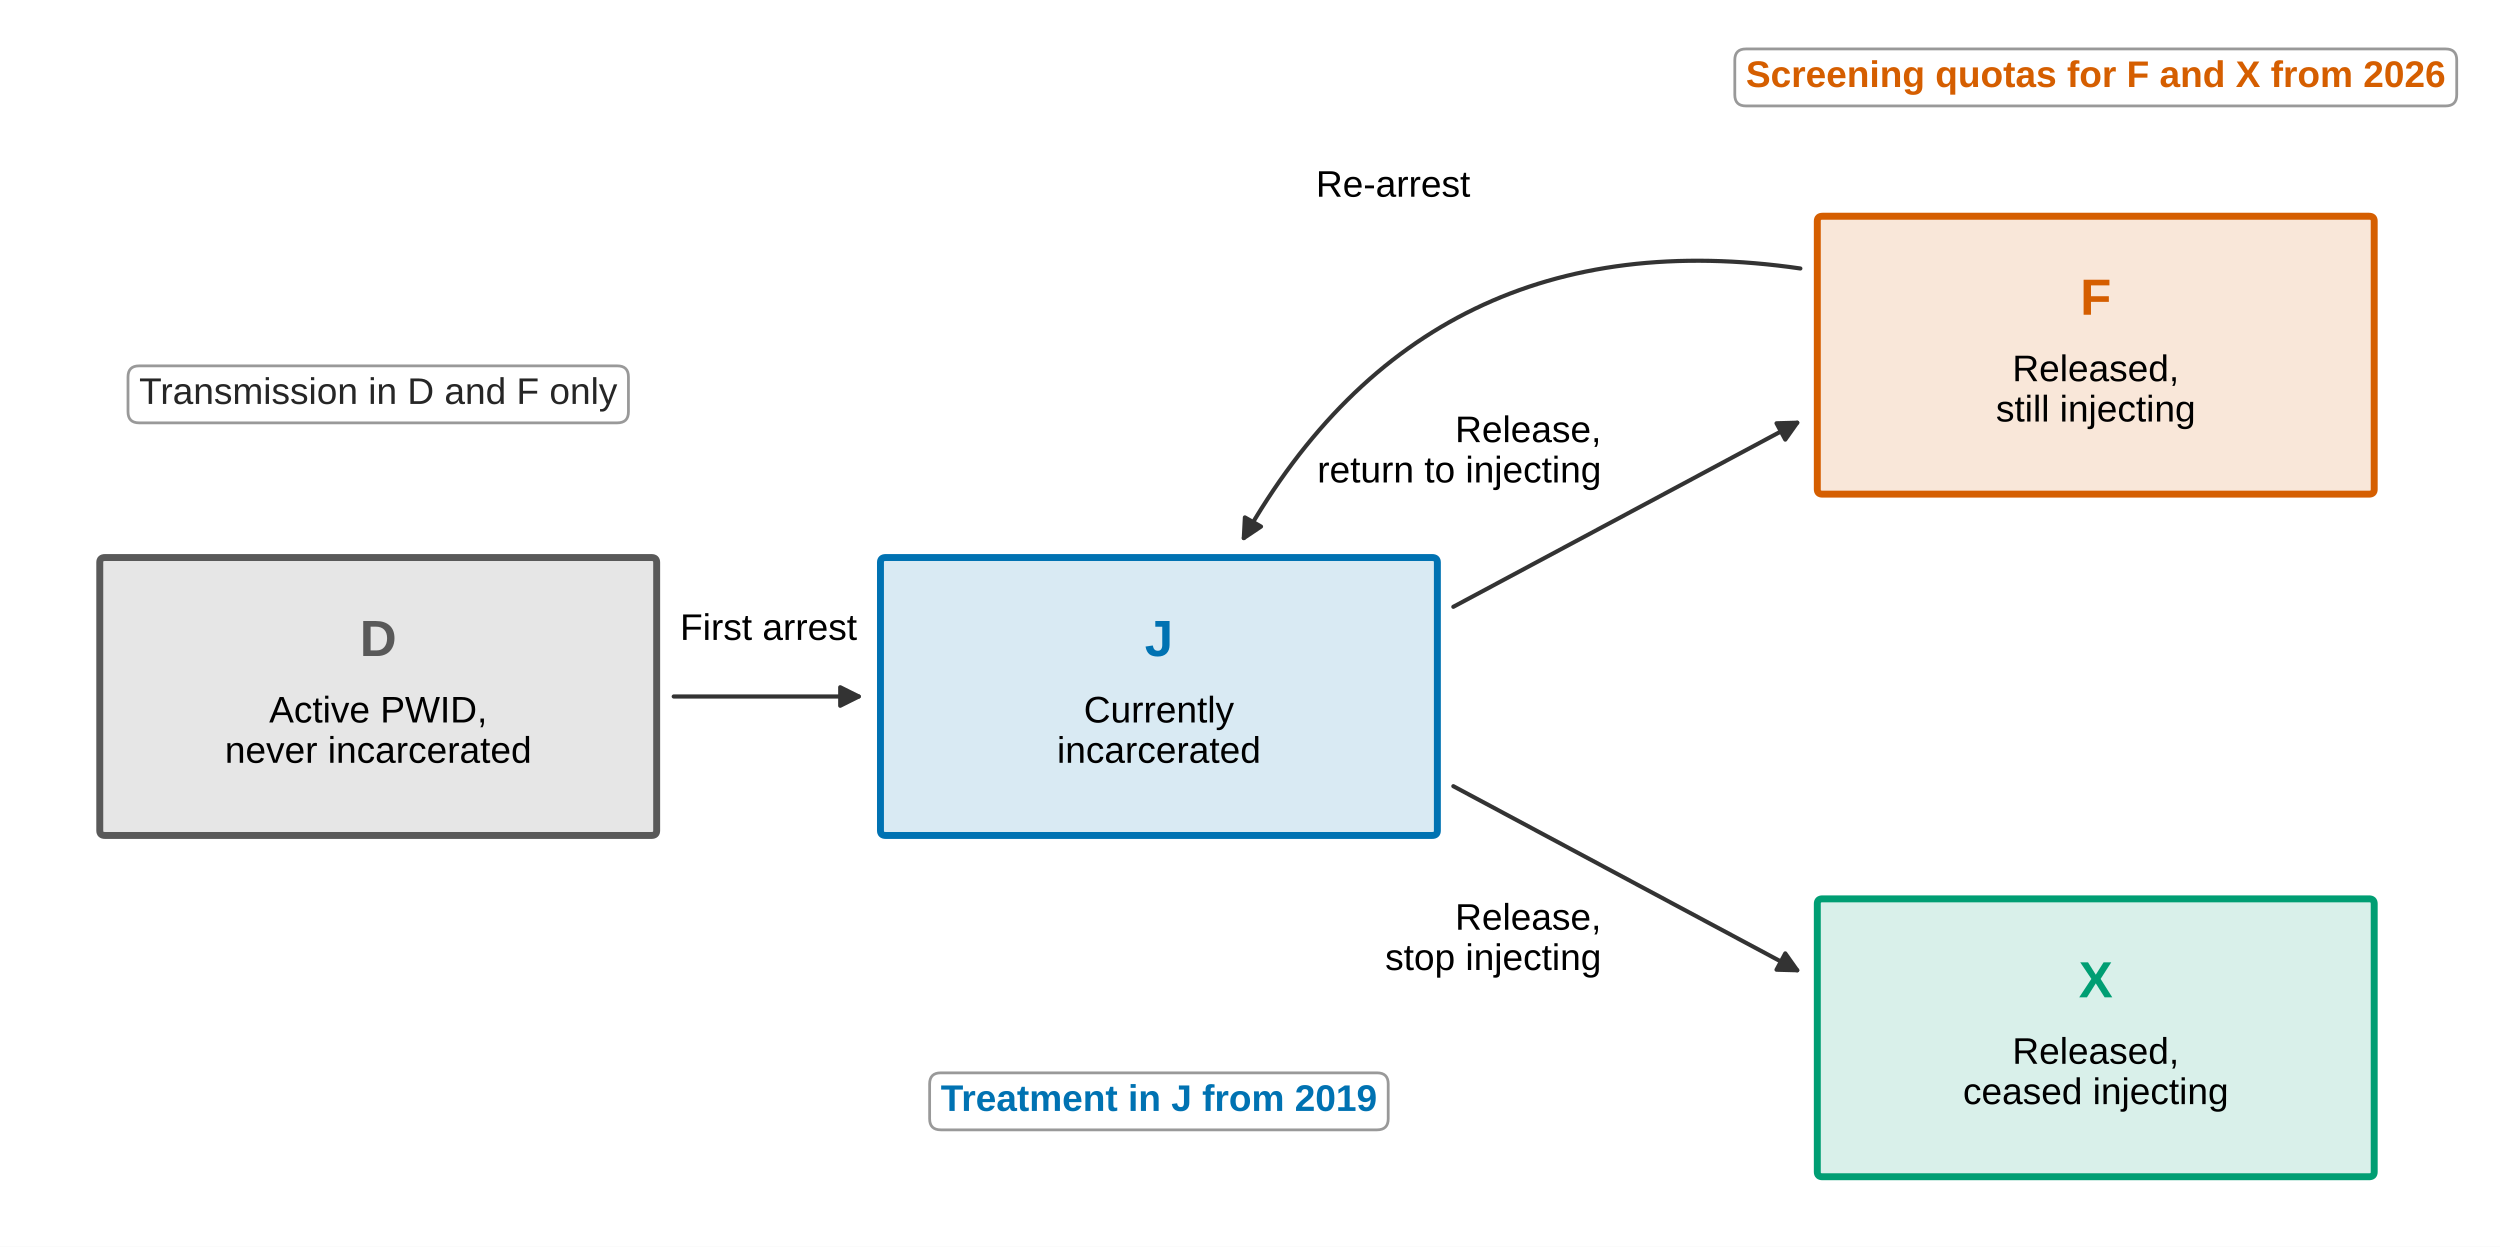
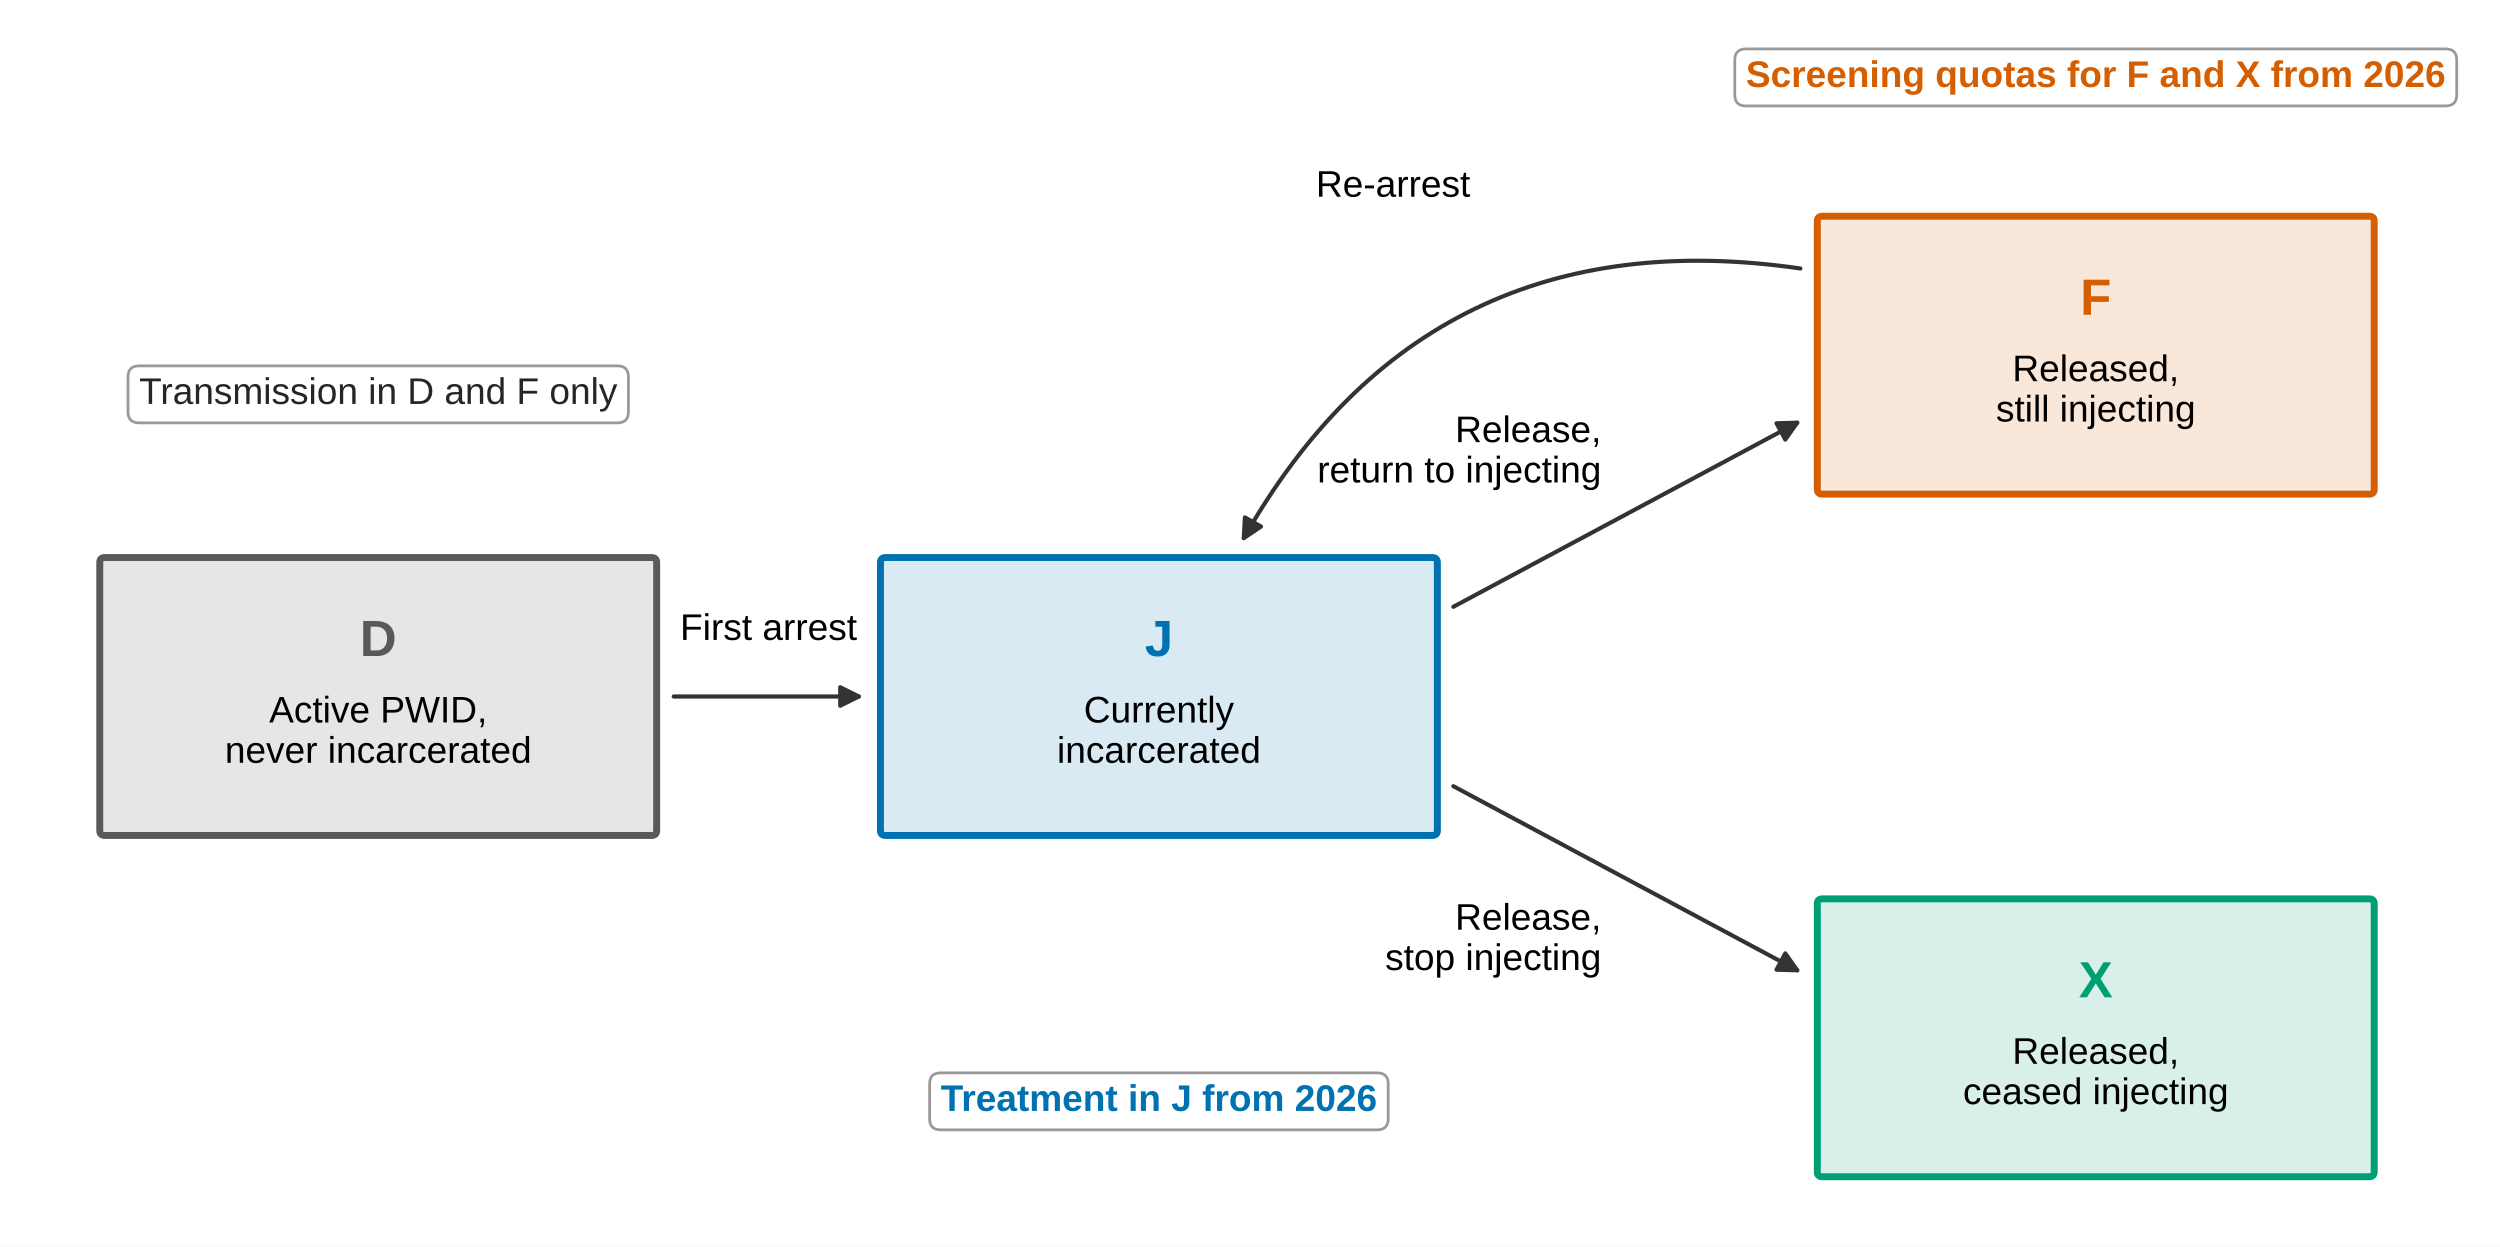
<svg xmlns="http://www.w3.org/2000/svg" width="540pt" height="269.291pt" viewBox="0 0 540 269.291" version="1.1">
  <defs>
    <style type="text/css">*{stroke-linejoin: round; stroke-linecap: butt}</style>
  </defs>
  <g id="figure_1">
    <g id="patch_1">
      <path d="M 0 269.291  L 540 269.291  L 540 0  L 0 0  z " style="fill: #ffffff" />
    </g>
    <g id="axes_1">
      <g id="patch_2">
-         <path d="M 22.674 180.458  L 140.716 180.458  Q 141.84 180.458 141.84 179.405  L 141.84 121.481  Q 141.84 120.428 140.716 120.428  L 22.674 120.428  Q 21.55 120.428 21.55 121.481  L 21.55 179.405  Q 21.55 180.458 22.674 180.458  z " clip-path="url(#pa64ba7b37e)" style="fill: #595959; fill-opacity: 0.15; stroke: #595959; stroke-width: 1.5; stroke-linejoin: miter" />
+         <path d="M 22.674 180.458  L 140.716 180.458  Q 141.84 180.458 141.84 179.405  L 141.84 121.481  Q 141.84 120.428 140.716 120.428  L 22.674 120.428  Q 21.55 120.428 21.55 121.481  L 21.55 179.405  Q 21.55 180.458 22.674 180.458  z " clip-path="url(#p7a099655d4)" style="fill: #595959; fill-opacity: 0.15; stroke: #595959; stroke-width: 1.5; stroke-linejoin: miter" />
      </g>
      <g id="patch_3">
-         <path d="M 191.305 180.458  L 309.347 180.458  Q 310.472 180.458 310.472 179.405  L 310.472 121.481  Q 310.472 120.428 309.347 120.428  L 191.305 120.428  Q 190.181 120.428 190.181 121.481  L 190.181 179.405  Q 190.181 180.458 191.305 180.458  z " clip-path="url(#pa64ba7b37e)" style="fill: #0072b2; fill-opacity: 0.15; stroke: #0072b2; stroke-width: 1.5; stroke-linejoin: miter" />
+         <path d="M 191.305 180.458  L 309.347 180.458  Q 310.472 180.458 310.472 179.405  L 310.472 121.481  Q 310.472 120.428 309.347 120.428  L 191.305 120.428  Q 190.181 120.428 190.181 121.481  L 190.181 179.405  Q 190.181 180.458 191.305 180.458  z " clip-path="url(#p7a099655d4)" style="fill: #0072b2; fill-opacity: 0.15; stroke: #0072b2; stroke-width: 1.5; stroke-linejoin: miter" />
      </g>
      <g id="patch_4">
-         <path d="M 393.663 106.737  L 511.705 106.737  Q 512.829 106.737 512.829 105.684  L 512.829 47.76  Q 512.829 46.707 511.705 46.707  L 393.663 46.707  Q 392.539 46.707 392.539 47.76  L 392.539 105.684  Q 392.539 106.737 393.663 106.737  z " clip-path="url(#pa64ba7b37e)" style="fill: #d55e00; fill-opacity: 0.15; stroke: #d55e00; stroke-width: 1.5; stroke-linejoin: miter" />
+         <path d="M 393.663 106.737  L 511.705 106.737  Q 512.829 106.737 512.829 105.684  L 512.829 47.76  Q 512.829 46.707 511.705 46.707  L 393.663 46.707  Q 392.539 46.707 392.539 47.76  L 392.539 105.684  Q 392.539 106.737 393.663 106.737  z " clip-path="url(#p7a099655d4)" style="fill: #d55e00; fill-opacity: 0.15; stroke: #d55e00; stroke-width: 1.5; stroke-linejoin: miter" />
      </g>
      <g id="patch_5">
-         <path d="M 393.663 254.18  L 511.705 254.18  Q 512.829 254.18 512.829 253.127  L 512.829 195.203  Q 512.829 194.149 511.705 194.149  L 393.663 194.149  Q 392.539 194.149 392.539 195.203  L 392.539 253.127  Q 392.539 254.18 393.663 254.18  z " clip-path="url(#pa64ba7b37e)" style="fill: #009e73; fill-opacity: 0.15; stroke: #009e73; stroke-width: 1.5; stroke-linejoin: miter" />
+         <path d="M 393.663 254.18  L 511.705 254.18  Q 512.829 254.18 512.829 253.127  L 512.829 195.203  Q 512.829 194.149 511.705 194.149  L 393.663 194.149  Q 392.539 194.149 392.539 195.203  L 392.539 253.127  Q 392.539 254.18 393.663 254.18  z " clip-path="url(#p7a099655d4)" style="fill: #009e73; fill-opacity: 0.15; stroke: #009e73; stroke-width: 1.5; stroke-linejoin: miter" />
      </g>
      <g id="patch_6">
-         <path d="M 145.527 150.443  Q 166.011 150.443 185.488 150.443  " clip-path="url(#pa64ba7b37e)" style="fill: none; stroke: #333333; stroke-width: 0.9; stroke-linecap: round" />
-         <path d="M 181.488 148.443  L 185.488 150.443  L 181.488 152.443  z " clip-path="url(#pa64ba7b37e)" style="fill: #333333; stroke: #333333; stroke-width: 0.9; stroke-linecap: round" />
+         <path d="M 145.527 150.443  Q 166.011 150.443 185.488 150.443  " clip-path="url(#p7a099655d4)" style="fill: none; stroke: #333333; stroke-width: 0.9; stroke-linecap: round" />
+         <path d="M 181.488 148.443  L 185.488 150.443  L 181.488 152.443  z " clip-path="url(#p7a099655d4)" style="fill: #333333; stroke: #333333; stroke-width: 0.9; stroke-linecap: round" />
      </g>
      <g id="patch_7">
-         <path d="M 313.923 131.068  Q 351.506 110.949 388.202 91.305  " clip-path="url(#pa64ba7b37e)" style="fill: none; stroke: #333333; stroke-width: 0.9; stroke-linecap: round" />
-         <path d="M 383.732 91.429  L 388.202 91.305  L 385.62 94.956  z " clip-path="url(#pa64ba7b37e)" style="fill: #333333; stroke: #333333; stroke-width: 0.9; stroke-linecap: round" />
+         <path d="M 313.923 131.068  Q 351.506 110.949 388.202 91.305  " clip-path="url(#p7a099655d4)" style="fill: none; stroke: #333333; stroke-width: 0.9; stroke-linecap: round" />
+         <path d="M 383.732 91.429  L 388.202 91.305  L 385.62 94.956  z " clip-path="url(#p7a099655d4)" style="fill: #333333; stroke: #333333; stroke-width: 0.9; stroke-linecap: round" />
      </g>
      <g id="patch_8">
-         <path d="M 313.923 169.818  Q 351.506 189.937 388.202 209.581  " clip-path="url(#pa64ba7b37e)" style="fill: none; stroke: #333333; stroke-width: 0.9; stroke-linecap: round" />
-         <path d="M 385.62 205.93  L 388.202 209.581  L 383.732 209.457  z " clip-path="url(#pa64ba7b37e)" style="fill: #333333; stroke: #333333; stroke-width: 0.9; stroke-linecap: round" />
+         <path d="M 313.923 169.818  Q 351.506 189.937 388.202 209.581  " clip-path="url(#p7a099655d4)" style="fill: none; stroke: #333333; stroke-width: 0.9; stroke-linecap: round" />
+         <path d="M 385.62 205.93  L 388.202 209.581  L 383.732 209.457  z " clip-path="url(#p7a099655d4)" style="fill: #333333; stroke: #333333; stroke-width: 0.9; stroke-linecap: round" />
      </g>
      <g id="patch_9">
-         <path d="M 388.875 57.993  Q 308.327 46.31 268.664 116.226  " clip-path="url(#pa64ba7b37e)" style="fill: none; stroke: #333333; stroke-width: 0.9; stroke-linecap: round" />
-         <path d="M 272.377 113.734  L 268.664 116.226  L 268.898 111.76  z " clip-path="url(#pa64ba7b37e)" style="fill: #333333; stroke: #333333; stroke-width: 0.9; stroke-linecap: round" />
+         <path d="M 388.875 57.993  Q 308.327 46.31 268.664 116.226  " clip-path="url(#p7a099655d4)" style="fill: none; stroke: #333333; stroke-width: 0.9; stroke-linecap: round" />
+         <path d="M 272.377 113.734  L 268.664 116.226  L 268.898 111.76  z " clip-path="url(#p7a099655d4)" style="fill: #333333; stroke: #333333; stroke-width: 0.9; stroke-linecap: round" />
      </g>
      <g id="text_1">
        <text style="font-weight: 700; font-size: 11px; font-family: 'Arial', 'Helvetica', 'DejaVu Sans', sans-serif; text-anchor: middle; fill: #595959" x="81.695" y="141.705" transform="rotate(-0 81.69491 141.705)">D</text>
      </g>
      <g id="text_2">
        <text style="font-size: 8px; font-family: 'Arial', 'Helvetica', 'DejaVu Sans', sans-serif" transform="translate(58.13616 156.0586)">Active PWID,</text>
        <text style="font-size: 8px; font-family: 'Arial', 'Helvetica', 'DejaVu Sans', sans-serif" transform="translate(48.56866 164.7657)">never incarcerated</text>
      </g>
      <g id="text_3">
        <text style="font-weight: 700; font-size: 11px; font-family: 'Arial', 'Helvetica', 'DejaVu Sans', sans-serif; text-anchor: middle; fill: #0072b2" x="250.326" y="141.705" transform="rotate(-0 250.3263 141.705)">J</text>
      </g>
      <g id="text_4">
        <text style="font-size: 8px; font-family: 'Arial', 'Helvetica', 'DejaVu Sans', sans-serif" transform="translate(234.1007 156.0586)">Currently</text>
        <text style="font-size: 8px; font-family: 'Arial', 'Helvetica', 'DejaVu Sans', sans-serif" transform="translate(228.3163 164.7658)">incarcerated</text>
      </g>
      <g id="text_5">
        <text style="font-weight: 700; font-size: 11px; font-family: 'Arial', 'Helvetica', 'DejaVu Sans', sans-serif; text-anchor: middle; fill: #d55e00" x="452.684" y="67.984" transform="rotate(-0 452.684 67.98356)">F</text>
      </g>
      <g id="text_6">
        <text style="font-size: 8px; font-family: 'Arial', 'Helvetica', 'DejaVu Sans', sans-serif" transform="translate(434.6734 82.33713)">Released,</text>
        <text style="font-size: 8px; font-family: 'Arial', 'Helvetica', 'DejaVu Sans', sans-serif" transform="translate(431.1203 91.04416)">still injecting</text>
      </g>
      <g id="text_7">
        <text style="font-weight: 700; font-size: 11px; font-family: 'Arial', 'Helvetica', 'DejaVu Sans', sans-serif; text-anchor: middle; fill: #009e73" x="452.684" y="215.426" transform="rotate(-0 452.684 215.4264)">X</text>
      </g>
      <g id="text_8">
        <text style="font-size: 8px; font-family: 'Arial', 'Helvetica', 'DejaVu Sans', sans-serif" transform="translate(434.6734 229.78)">Released,</text>
        <text style="font-size: 8px; font-family: 'Arial', 'Helvetica', 'DejaVu Sans', sans-serif" transform="translate(424.0003 238.487)">ceased injecting</text>
      </g>
      <g id="text_9">
        <text style="font-size: 8px; font-family: 'Arial', 'Helvetica', 'DejaVu Sans', sans-serif; text-anchor: middle" x="166.011" y="138.228" transform="rotate(-0 166.0106 138.2279)">First arrest</text>
      </g>
      <g id="text_10">
        <text style="font-size: 8px; font-family: 'Arial', 'Helvetica', 'DejaVu Sans', sans-serif" transform="translate(314.3116 95.50167)">Release,</text>
        <text style="font-size: 8px; font-family: 'Arial', 'Helvetica', 'DejaVu Sans', sans-serif" transform="translate(284.5216 104.2087)">return to injecting</text>
      </g>
      <g id="text_11">
        <text style="font-size: 8px; font-family: 'Arial', 'Helvetica', 'DejaVu Sans', sans-serif" transform="translate(314.3116 200.818)">Release,</text>
        <text style="font-size: 8px; font-family: 'Arial', 'Helvetica', 'DejaVu Sans', sans-serif" transform="translate(299.1916 209.525)">stop injecting</text>
      </g>
      <g id="text_12">
        <text style="font-size: 8px; font-family: 'Arial', 'Helvetica', 'DejaVu Sans', sans-serif; text-anchor: middle" x="300.916" y="42.494" transform="rotate(-0 300.9158 42.49387)">Re-arrest</text>
      </g>
      <g id="text_13">
        <g id="patch_10">
          <path d="M 203.2 244.046  L 297.453 244.046  Q 299.853 244.046 299.853 241.646  L 299.853 234.138  Q 299.853 231.738 297.453 231.738  L 203.2 231.738  Q 200.8 231.738 200.8 234.138  L 200.8 241.646  Q 200.8 244.046 203.2 244.046  z " style="fill: #ffffff; stroke: #999999; stroke-width: 0.6; stroke-linejoin: miter" />
        </g>
-         <text style="font-weight: 700; font-size: 8px; font-family: 'Arial', 'Helvetica', 'DejaVu Sans', sans-serif; text-anchor: middle; fill: #0072b2" x="250.326" y="239.962" transform="rotate(-0 250.3263 239.962)">Treatment in J from 2019</text>
+         <text style="font-weight: 700; font-size: 8px; font-family: 'Arial', 'Helvetica', 'DejaVu Sans', sans-serif; text-anchor: middle; fill: #0072b2" x="250.326" y="239.962" transform="rotate(-0 250.3263 239.962)">Treatment in J from 2026</text>
      </g>
      <g id="text_14">
        <g id="patch_11">
          <path d="M 377.117 22.881  L 528.252 22.881  Q 530.652 22.881 530.652 20.481  L 530.652 12.973  Q 530.652 10.573 528.252 10.573  L 377.117 10.573  Q 374.717 10.573 374.717 12.973  L 374.717 20.481  Q 374.717 22.881 377.117 22.881  z " style="fill: #ffffff; stroke: #999999; stroke-width: 0.6; stroke-linejoin: miter" />
        </g>
        <text style="font-weight: 700; font-size: 8px; font-family: 'Arial', 'Helvetica', 'DejaVu Sans', sans-serif; text-anchor: middle; fill: #d55e00" x="452.684" y="18.798" transform="rotate(-0 452.684 18.79769)">Screening quotas for F and X from 2026</text>
      </g>
      <g id="text_15">
        <g id="patch_12">
          <path d="M 30.049 91.337  L 133.341 91.337  Q 135.741 91.337 135.741 88.937  L 135.741 81.429  Q 135.741 79.029 133.341 79.029  L 30.049 79.029  Q 27.649 79.029 27.649 81.429  L 27.649 88.937  Q 27.649 91.337 30.049 91.337  z " style="fill: #ffffff; stroke: #999999; stroke-width: 0.6; stroke-linejoin: miter" />
        </g>
        <text style="font-size: 8px; font-family: 'Arial', 'Helvetica', 'DejaVu Sans', sans-serif; text-anchor: middle; fill: #262626" x="81.695" y="87.253" transform="rotate(-0 81.69491 87.25332)">Transmission in D and F only</text>
      </g>
    </g>
  </g>
  <defs>
-     <clipPath id="pa64ba7b37e">
+     <clipPath id="p7a099655d4">
      <rect x="3" y="3" width="534" height="263.291" />
    </clipPath>
  </defs>
</svg>
